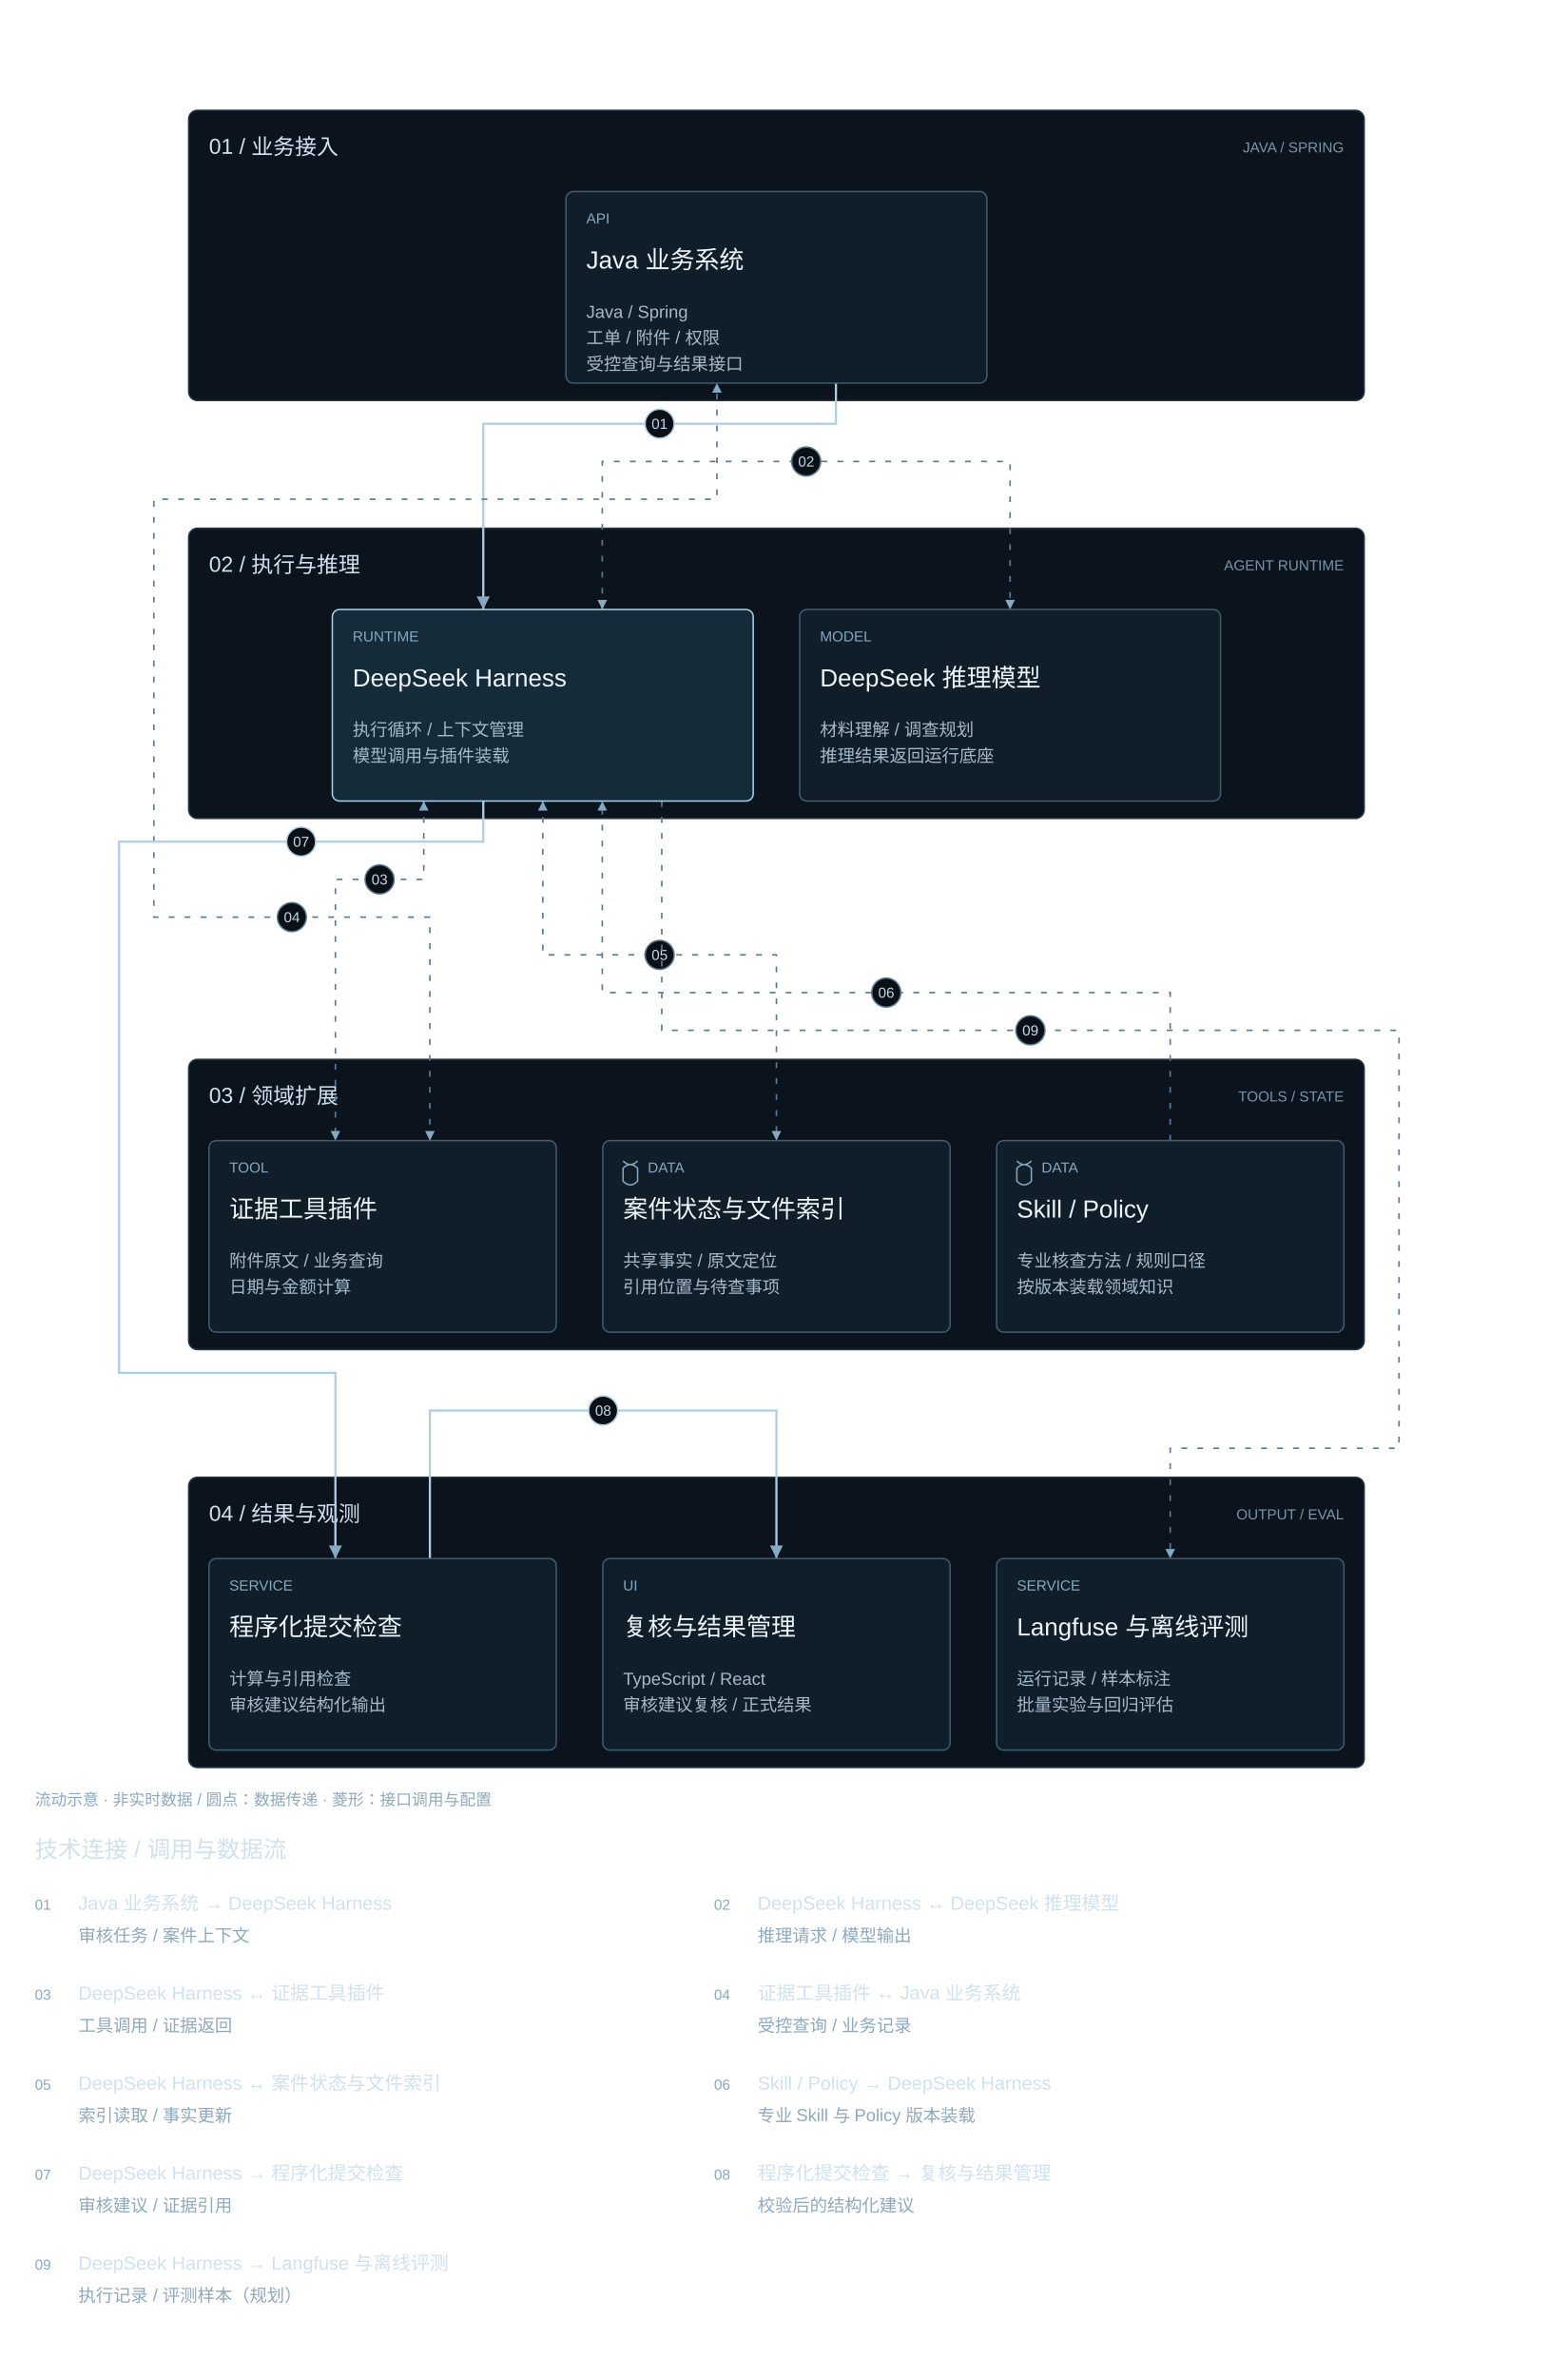
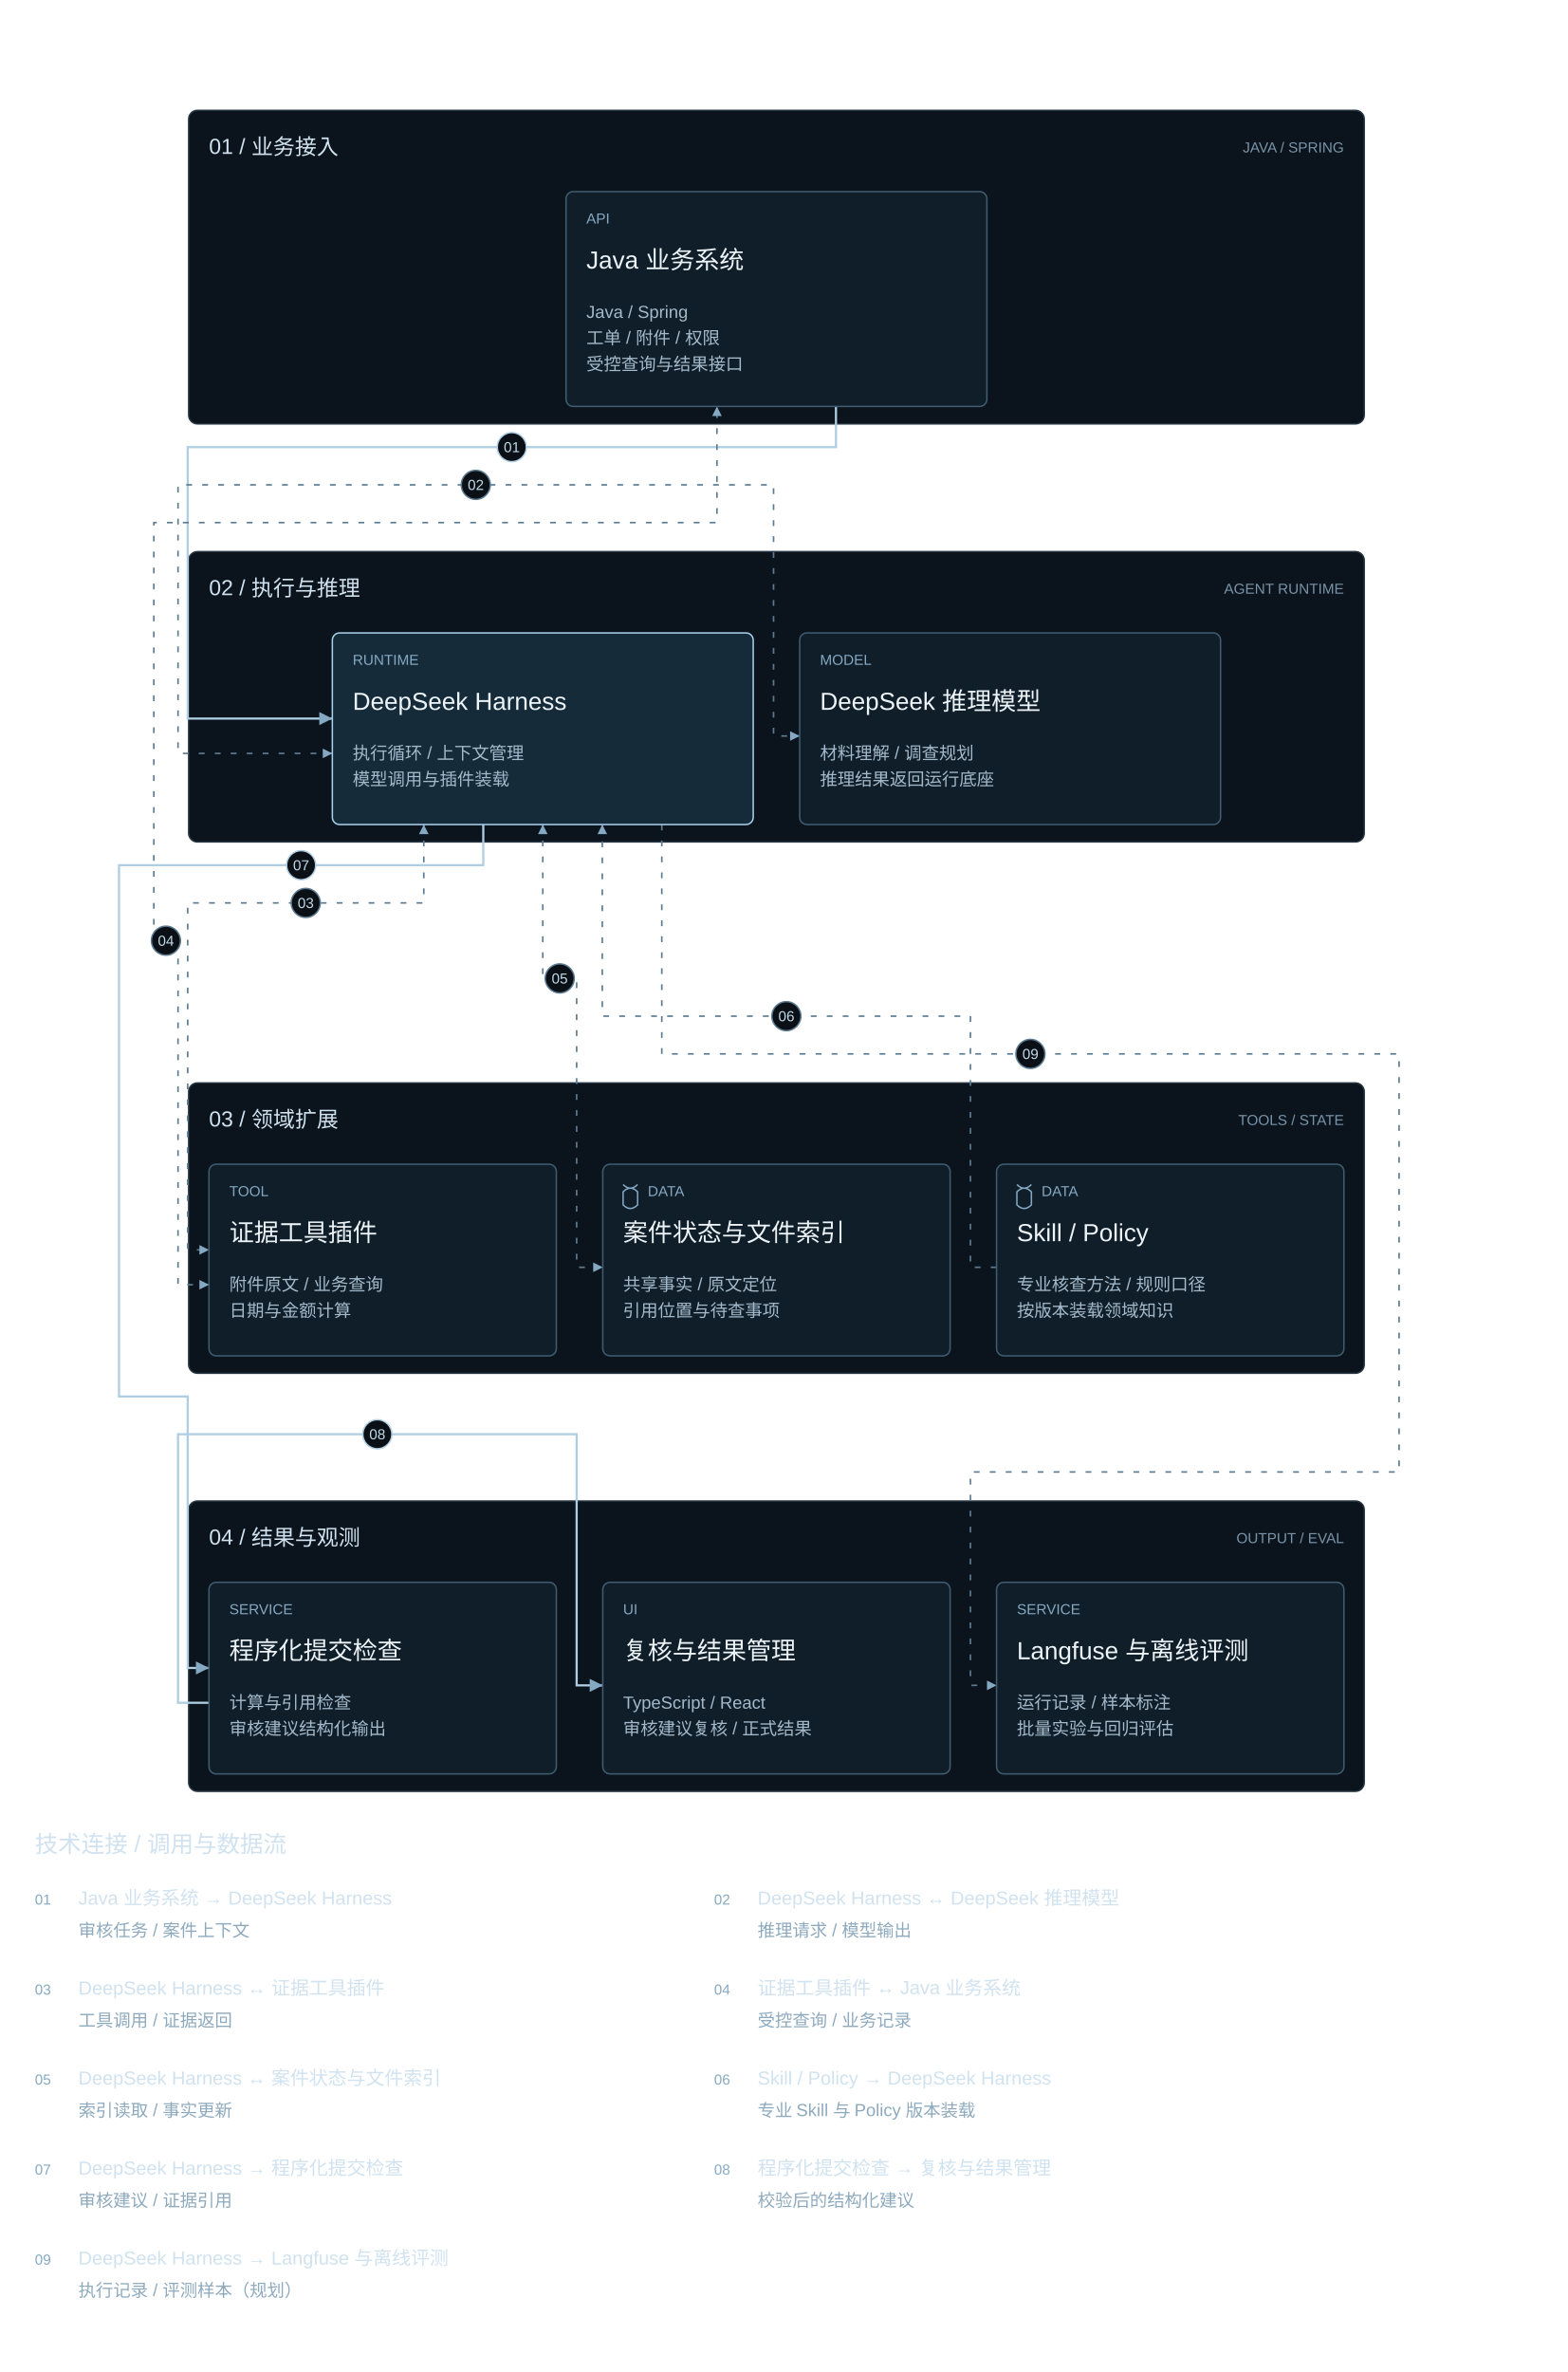
- <svg xmlns="http://www.w3.org/2000/svg" viewBox="0 0 1080 1638" role="img" aria-labelledby="title-order-review-agent" aria-describedby="desc-order-review-agent" style="font-family:Arial,'PingFang SC','Microsoft YaHei',sans-serif;background:#0a1015">
+ <svg xmlns="http://www.w3.org/2000/svg" width="1080" height="1634" viewBox="0 0 1080 1634" preserveAspectRatio="xMidYMin meet" role="img" aria-labelledby="title-order-review-agent" aria-describedby="desc-order-review-agent" style="font-family:Arial,'PingFang SC','Microsoft YaHei',sans-serif;background:#0a1015">
  <style>.architecture-packet{pointer-events:none}svg[data-motion="paused"] .architecture-packet{visibility:hidden}@media(prefers-reduced-motion:reduce){.architecture-packet{display:none}}</style>
  <defs>
    <marker id="arrow-order-review-agent" viewBox="0 0 10 10" refX="10" refY="5" markerWidth="6" markerHeight="6" orient="auto-start-reverse">
      <path d="M0 0 L10 5 L0 10" fill="#85a9c2" />
    </marker>
  </defs>
  <g data-layer="access">
-     <rect x="130" y="76" width="810" height="200" rx="6" fill="#0b141d" stroke="#253541" />
+     <rect x="130" y="76" width="810" height="216" rx="6" fill="#0b141d" stroke="#253541" />
    <text x="144" y="106" fill="#d0e2ef" font-size="15" text-anchor="start">
      <tspan x="144" dy="0">01 / 业务接入</tspan>
    </text>
    <text x="926" y="105" fill="#7994a8" font-size="10" text-anchor="end">
      <tspan x="926" dy="0">JAVA / SPRING</tspan>
    </text>
  </g>
  <g data-layer="runtime">
-     <rect x="130" y="364" width="810" height="200" rx="6" fill="#0b141d" stroke="#253541" />
-     <text x="144" y="394" fill="#d0e2ef" font-size="15" text-anchor="start">
+     <rect x="130" y="380" width="810" height="200" rx="6" fill="#0b141d" stroke="#253541" />
+     <text x="144" y="410" fill="#d0e2ef" font-size="15" text-anchor="start">
      <tspan x="144" dy="0">02 / 执行与推理</tspan>
    </text>
-     <text x="926" y="393" fill="#7994a8" font-size="10" text-anchor="end">
+     <text x="926" y="409" fill="#7994a8" font-size="10" text-anchor="end">
      <tspan x="926" dy="0">AGENT RUNTIME</tspan>
    </text>
  </g>
  <g data-layer="plugins">
-     <rect x="130" y="730" width="810" height="200" rx="6" fill="#0b141d" stroke="#253541" />
-     <text x="144" y="760" fill="#d0e2ef" font-size="15" text-anchor="start">
+     <rect x="130" y="746" width="810" height="200" rx="6" fill="#0b141d" stroke="#253541" />
+     <text x="144" y="776" fill="#d0e2ef" font-size="15" text-anchor="start">
      <tspan x="144" dy="0">03 / 领域扩展</tspan>
    </text>
-     <text x="926" y="759" fill="#7994a8" font-size="10" text-anchor="end">
+     <text x="926" y="775" fill="#7994a8" font-size="10" text-anchor="end">
      <tspan x="926" dy="0">TOOLS / STATE</tspan>
    </text>
  </g>
  <g data-layer="output">
-     <rect x="130" y="1018" width="810" height="200" rx="6" fill="#0b141d" stroke="#253541" />
-     <text x="144" y="1048" fill="#d0e2ef" font-size="15" text-anchor="start">
+     <rect x="130" y="1034" width="810" height="200" rx="6" fill="#0b141d" stroke="#253541" />
+     <text x="144" y="1064" fill="#d0e2ef" font-size="15" text-anchor="start">
      <tspan x="144" dy="0">04 / 结果与观测</tspan>
    </text>
-     <text x="926" y="1047" fill="#7994a8" font-size="10" text-anchor="end">
+     <text x="926" y="1063" fill="#7994a8" font-size="10" text-anchor="end">
      <tspan x="926" dy="0">OUTPUT / EVAL</tspan>
    </text>
  </g>
  <g data-edge="01" data-kind="flow">
-     <path class="architecture-route" d="M576 264 V292 H333 V420" fill="none" stroke="#afcee3" stroke-width="1.5" marker-end="url(#arrow-order-review-agent)" />
-     <g class="architecture-packet packet-flow" data-direction="forward" data-distance="399" data-speed="100" aria-hidden="true" opacity="0">
+     <path class="architecture-route" d="M576 280 V308 H129.333 V495 H229" fill="none" stroke="#afcee3" stroke-width="1.5" marker-end="url(#arrow-order-review-agent)" />
+     <g class="architecture-packet packet-flow" data-direction="forward" data-distance="761.3333333333333" data-speed="100" aria-hidden="true" opacity="0">
      <circle r="7" fill="#d3f1ff" opacity=".1" />
      <circle r="4.5" fill="#d3f1ff" opacity=".16" />
      <circle r="3" fill="#d3f1ff" />
-       <animateMotion path="M576 264 V292 H333 V420" keyPoints="0;1" keyTimes="0;1" calcMode="linear" dur="3.99s" begin="-0s" repeatCount="indefinite" />
-       <animate attributeName="opacity" values="0;1;1;0" keyTimes="0;.03;.97;1" calcMode="linear" dur="3.99s" begin="-0s" repeatCount="indefinite" />
-     </g>
-     <circle cx="454.5" cy="292" r="10" fill="#0a1015" stroke="#afcee3" />
-     <text x="454.5" y="295.5" fill="#c1d9ea" font-size="10" text-anchor="middle">
-       <tspan x="454.5" dy="0">01</tspan>
+       <animateMotion path="M576 280 V308 H129.333 V495 H229" keyPoints="0;1" keyTimes="0;1" calcMode="linear" dur="7.613s" begin="-0s" repeatCount="indefinite" />
+       <animate attributeName="opacity" values="0;1;1;0" keyTimes="0;.03;.97;1" calcMode="linear" dur="7.613s" begin="-0s" repeatCount="indefinite" />
+     </g>
+     <circle cx="352.667" cy="308" r="10" fill="#0a1015" stroke="#afcee3" />
+     <text x="352.667" y="311.5" fill="#c1d9ea" font-size="10" text-anchor="middle">
+       <tspan x="352.667" dy="0">01</tspan>
    </text>
  </g>
  <g data-edge="02" data-kind="call">
-     <path class="architecture-route" d="M415 420 V318 H696 V420" fill="none" stroke="#5c7b92" stroke-width="1.1" stroke-dasharray="4 7" marker-start="url(#arrow-order-review-agent)" marker-end="url(#arrow-order-review-agent)" />
-     <g class="architecture-packet packet-support" data-direction="forward" data-distance="485" data-speed="100" aria-hidden="true" opacity="0">
-       <circle r="7" fill="#efc896" opacity=".1" />
-       <circle r="4.5" fill="#efc896" opacity=".16" />
-       <path d="M0 -3.5 L3.5 0 L0 3.5 L-3.5 0 Z" fill="#efc896" />
-       <animateMotion path="M415 420 V318 H696 V420" keyPoints="0;1" keyTimes="0;1" calcMode="linear" dur="4.85s" begin="-1.853s" repeatCount="indefinite" />
-       <animate attributeName="opacity" values="0;.72;.72;0" keyTimes="0;.03;.97;1" calcMode="linear" dur="4.85s" begin="-1.853s" repeatCount="indefinite" />
-     </g>
-     <g class="architecture-packet packet-support" data-direction="reverse" data-distance="485" data-speed="100" aria-hidden="true" opacity="0">
-       <circle r="7" fill="#efc896" opacity=".1" />
-       <circle r="4.5" fill="#efc896" opacity=".16" />
-       <path d="M0 -3.5 L3.5 0 L0 3.5 L-3.5 0 Z" fill="#efc896" />
-       <animateMotion path="M415 420 V318 H696 V420" keyPoints="1;0" keyTimes="0;1" calcMode="linear" dur="4.85s" begin="-4.278s" repeatCount="indefinite" />
-       <animate attributeName="opacity" values="0;.72;.72;0" keyTimes="0;.03;.97;1" calcMode="linear" dur="4.85s" begin="-4.278s" repeatCount="indefinite" />
-     </g>
-     <circle cx="555.5" cy="318" r="10" fill="#0a1015" stroke="#5c7b92" />
-     <text x="555.5" y="321.5" fill="#c1d9ea" font-size="10" text-anchor="middle">
-       <tspan x="555.5" dy="0">02</tspan>
+     <path class="architecture-route" d="M229 519 H122.667 V334 H533 V507 H551" fill="none" stroke="#5c7b92" stroke-width="1.1" stroke-dasharray="4 7" marker-start="url(#arrow-order-review-agent)" marker-end="url(#arrow-order-review-agent)" />
+     <g class="architecture-packet packet-support" data-direction="forward" data-distance="892.6666666666666" data-speed="100" aria-hidden="true" opacity="0">
+       <circle r="7" fill="#efc896" opacity=".1" />
+       <circle r="4.5" fill="#efc896" opacity=".16" />
+       <path d="M0 -3.5 L3.5 0 L0 3.5 L-3.5 0 Z" fill="#efc896" />
+       <animateMotion path="M229 519 H122.667 V334 H533 V507 H551" keyPoints="0;1" keyTimes="0;1" calcMode="linear" dur="8.927s" begin="-3.41s" repeatCount="indefinite" />
+       <animate attributeName="opacity" values="0;.72;.72;0" keyTimes="0;.03;.97;1" calcMode="linear" dur="8.927s" begin="-3.41s" repeatCount="indefinite" />
+     </g>
+     <g class="architecture-packet packet-support" data-direction="reverse" data-distance="892.6666666666666" data-speed="100" aria-hidden="true" opacity="0">
+       <circle r="7" fill="#efc896" opacity=".1" />
+       <circle r="4.5" fill="#efc896" opacity=".16" />
+       <path d="M0 -3.5 L3.5 0 L0 3.5 L-3.5 0 Z" fill="#efc896" />
+       <animateMotion path="M229 519 H122.667 V334 H533 V507 H551" keyPoints="1;0" keyTimes="0;1" calcMode="linear" dur="8.927s" begin="-7.873s" repeatCount="indefinite" />
+       <animate attributeName="opacity" values="0;.72;.72;0" keyTimes="0;.03;.97;1" calcMode="linear" dur="8.927s" begin="-7.873s" repeatCount="indefinite" />
+     </g>
+     <circle cx="327.833" cy="334" r="10" fill="#0a1015" stroke="#5c7b92" />
+     <text x="327.833" y="337.5" fill="#c1d9ea" font-size="10" text-anchor="middle">
+       <tspan x="327.833" dy="0">02</tspan>
    </text>
  </g>
  <g data-edge="03" data-kind="call">
-     <path class="architecture-route" d="M292 552 V606 H231.111 V786" fill="none" stroke="#5c7b92" stroke-width="1.1" stroke-dasharray="4 7" marker-start="url(#arrow-order-review-agent)" marker-end="url(#arrow-order-review-agent)" />
-     <g class="architecture-packet packet-support" data-direction="forward" data-distance="294.8888888888889" data-speed="100" aria-hidden="true" opacity="0">
-       <circle r="7" fill="#efc896" opacity=".1" />
-       <circle r="4.5" fill="#efc896" opacity=".16" />
-       <path d="M0 -3.5 L3.5 0 L0 3.5 L-3.5 0 Z" fill="#efc896" />
-       <animateMotion path="M292 552 V606 H231.111 V786" keyPoints="0;1" keyTimes="0;1" calcMode="linear" dur="2.949s" begin="-2.253s" repeatCount="indefinite" />
-       <animate attributeName="opacity" values="0;.72;.72;0" keyTimes="0;.03;.97;1" calcMode="linear" dur="2.949s" begin="-2.253s" repeatCount="indefinite" />
-     </g>
-     <g class="architecture-packet packet-support" data-direction="reverse" data-distance="294.8888888888889" data-speed="100" aria-hidden="true" opacity="0">
-       <circle r="7" fill="#efc896" opacity=".1" />
-       <circle r="4.5" fill="#efc896" opacity=".16" />
-       <path d="M0 -3.5 L3.5 0 L0 3.5 L-3.5 0 Z" fill="#efc896" />
-       <animateMotion path="M292 552 V606 H231.111 V786" keyPoints="1;0" keyTimes="0;1" calcMode="linear" dur="2.949s" begin="-0.778s" repeatCount="indefinite" />
-       <animate attributeName="opacity" values="0;.72;.72;0" keyTimes="0;.03;.97;1" calcMode="linear" dur="2.949s" begin="-0.778s" repeatCount="indefinite" />
-     </g>
-     <circle cx="261.556" cy="606" r="10" fill="#0a1015" stroke="#5c7b92" />
-     <text x="261.556" y="609.5" fill="#c1d9ea" font-size="10" text-anchor="middle">
-       <tspan x="261.556" dy="0">03</tspan>
+     <path class="architecture-route" d="M292 568 V622 H129.333 V861 H144" fill="none" stroke="#5c7b92" stroke-width="1.1" stroke-dasharray="4 7" marker-start="url(#arrow-order-review-agent)" marker-end="url(#arrow-order-review-agent)" />
+     <g class="architecture-packet packet-support" data-direction="forward" data-distance="470.33333333333326" data-speed="100" aria-hidden="true" opacity="0">
+       <circle r="7" fill="#efc896" opacity=".1" />
+       <circle r="4.5" fill="#efc896" opacity=".16" />
+       <path d="M0 -3.5 L3.5 0 L0 3.5 L-3.5 0 Z" fill="#efc896" />
+       <animateMotion path="M292 568 V622 H129.333 V861 H144" keyPoints="0;1" keyTimes="0;1" calcMode="linear" dur="4.703s" begin="-3.593s" repeatCount="indefinite" />
+       <animate attributeName="opacity" values="0;.72;.72;0" keyTimes="0;.03;.97;1" calcMode="linear" dur="4.703s" begin="-3.593s" repeatCount="indefinite" />
+     </g>
+     <g class="architecture-packet packet-support" data-direction="reverse" data-distance="470.33333333333326" data-speed="100" aria-hidden="true" opacity="0">
+       <circle r="7" fill="#efc896" opacity=".1" />
+       <circle r="4.5" fill="#efc896" opacity=".16" />
+       <path d="M0 -3.5 L3.5 0 L0 3.5 L-3.5 0 Z" fill="#efc896" />
+       <animateMotion path="M292 568 V622 H129.333 V861 H144" keyPoints="1;0" keyTimes="0;1" calcMode="linear" dur="4.703s" begin="-1.241s" repeatCount="indefinite" />
+       <animate attributeName="opacity" values="0;.72;.72;0" keyTimes="0;.03;.97;1" calcMode="linear" dur="4.703s" begin="-1.241s" repeatCount="indefinite" />
+     </g>
+     <circle cx="210.667" cy="622" r="10" fill="#0a1015" stroke="#5c7b92" />
+     <text x="210.667" y="625.5" fill="#c1d9ea" font-size="10" text-anchor="middle">
+       <tspan x="210.667" dy="0">03</tspan>
    </text>
  </g>
  <g data-edge="04" data-kind="call">
-     <path class="architecture-route" d="M296.222 786 V632 H106 V344 H494 V264" fill="none" stroke="#5c7b92" stroke-width="1.1" stroke-dasharray="4 7" marker-start="url(#arrow-order-review-agent)" marker-end="url(#arrow-order-review-agent)" />
-     <g class="architecture-packet packet-support" data-direction="forward" data-distance="1100.2222222222222" data-speed="100" aria-hidden="true" opacity="0">
-       <circle r="7" fill="#efc896" opacity=".1" />
-       <circle r="4.5" fill="#efc896" opacity=".16" />
-       <path d="M0 -3.5 L3.5 0 L0 3.5 L-3.5 0 Z" fill="#efc896" />
-       <animateMotion path="M296.222 786 V632 H106 V344 H494 V264" keyPoints="0;1" keyTimes="0;1" calcMode="linear" dur="11.002s" begin="-1.605s" repeatCount="indefinite" />
-       <animate attributeName="opacity" values="0;.72;.72;0" keyTimes="0;.03;.97;1" calcMode="linear" dur="11.002s" begin="-1.605s" repeatCount="indefinite" />
-     </g>
-     <g class="architecture-packet packet-support" data-direction="reverse" data-distance="1100.2222222222222" data-speed="100" aria-hidden="true" opacity="0">
-       <circle r="7" fill="#efc896" opacity=".1" />
-       <circle r="4.5" fill="#efc896" opacity=".16" />
-       <path d="M0 -3.5 L3.5 0 L0 3.5 L-3.5 0 Z" fill="#efc896" />
-       <animateMotion path="M296.222 786 V632 H106 V344 H494 V264" keyPoints="1;0" keyTimes="0;1" calcMode="linear" dur="11.002s" begin="-7.106s" repeatCount="indefinite" />
-       <animate attributeName="opacity" values="0;.72;.72;0" keyTimes="0;.03;.97;1" calcMode="linear" dur="11.002s" begin="-7.106s" repeatCount="indefinite" />
-     </g>
-     <circle cx="201.111" cy="632" r="10" fill="#0a1015" stroke="#5c7b92" />
-     <text x="201.111" y="635.5" fill="#c1d9ea" font-size="10" text-anchor="middle">
-       <tspan x="201.111" dy="0">04</tspan>
+     <path class="architecture-route" d="M144 885 H122.667 V648 H106 V360 H494 V280" fill="none" stroke="#5c7b92" stroke-width="1.1" stroke-dasharray="4 7" marker-start="url(#arrow-order-review-agent)" marker-end="url(#arrow-order-review-agent)" />
+     <g class="architecture-packet packet-support" data-direction="forward" data-distance="1031" data-speed="100" aria-hidden="true" opacity="0">
+       <circle r="7" fill="#efc896" opacity=".1" />
+       <circle r="4.5" fill="#efc896" opacity=".16" />
+       <path d="M0 -3.5 L3.5 0 L0 3.5 L-3.5 0 Z" fill="#efc896" />
+       <animateMotion path="M144 885 H122.667 V648 H106 V360 H494 V280" keyPoints="0;1" keyTimes="0;1" calcMode="linear" dur="10.31s" begin="-1.504s" repeatCount="indefinite" />
+       <animate attributeName="opacity" values="0;.72;.72;0" keyTimes="0;.03;.97;1" calcMode="linear" dur="10.31s" begin="-1.504s" repeatCount="indefinite" />
+     </g>
+     <g class="architecture-packet packet-support" data-direction="reverse" data-distance="1031" data-speed="100" aria-hidden="true" opacity="0">
+       <circle r="7" fill="#efc896" opacity=".1" />
+       <circle r="4.5" fill="#efc896" opacity=".16" />
+       <path d="M0 -3.5 L3.5 0 L0 3.5 L-3.5 0 Z" fill="#efc896" />
+       <animateMotion path="M144 885 H122.667 V648 H106 V360 H494 V280" keyPoints="1;0" keyTimes="0;1" calcMode="linear" dur="10.31s" begin="-6.659s" repeatCount="indefinite" />
+       <animate attributeName="opacity" values="0;.72;.72;0" keyTimes="0;.03;.97;1" calcMode="linear" dur="10.31s" begin="-6.659s" repeatCount="indefinite" />
+     </g>
+     <circle cx="114.333" cy="648" r="10" fill="#0a1015" stroke="#5c7b92" />
+     <text x="114.333" y="651.5" fill="#c1d9ea" font-size="10" text-anchor="middle">
+       <tspan x="114.333" dy="0">04</tspan>
    </text>
  </g>
  <g data-edge="05" data-kind="call">
-     <path class="architecture-route" d="M374 552 V658 H535 V786" fill="none" stroke="#5c7b92" stroke-width="1.1" stroke-dasharray="4 7" marker-start="url(#arrow-order-review-agent)" marker-end="url(#arrow-order-review-agent)" />
-     <g class="architecture-packet packet-support" data-direction="forward" data-distance="395" data-speed="100" aria-hidden="true" opacity="0">
-       <circle r="7" fill="#efc896" opacity=".1" />
-       <circle r="4.5" fill="#efc896" opacity=".16" />
-       <path d="M0 -3.5 L3.5 0 L0 3.5 L-3.5 0 Z" fill="#efc896" />
-       <animateMotion path="M374 552 V658 H535 V786" keyPoints="0;1" keyTimes="0;1" calcMode="linear" dur="3.95s" begin="-2.085s" repeatCount="indefinite" />
-       <animate attributeName="opacity" values="0;.72;.72;0" keyTimes="0;.03;.97;1" calcMode="linear" dur="3.95s" begin="-2.085s" repeatCount="indefinite" />
-     </g>
-     <g class="architecture-packet packet-support" data-direction="reverse" data-distance="395" data-speed="100" aria-hidden="true" opacity="0">
-       <circle r="7" fill="#efc896" opacity=".1" />
-       <circle r="4.5" fill="#efc896" opacity=".16" />
-       <path d="M0 -3.5 L3.5 0 L0 3.5 L-3.5 0 Z" fill="#efc896" />
-       <animateMotion path="M374 552 V658 H535 V786" keyPoints="1;0" keyTimes="0;1" calcMode="linear" dur="3.95s" begin="-0.11s" repeatCount="indefinite" />
-       <animate attributeName="opacity" values="0;.72;.72;0" keyTimes="0;.03;.97;1" calcMode="linear" dur="3.95s" begin="-0.11s" repeatCount="indefinite" />
-     </g>
-     <circle cx="454.5" cy="658" r="10" fill="#0a1015" stroke="#5c7b92" />
-     <text x="454.5" y="661.5" fill="#c1d9ea" font-size="10" text-anchor="middle">
-       <tspan x="454.5" dy="0">05</tspan>
+     <path class="architecture-route" d="M374 568 V674 H397.333 V873 H415.333" fill="none" stroke="#5c7b92" stroke-width="1.1" stroke-dasharray="4 7" marker-start="url(#arrow-order-review-agent)" marker-end="url(#arrow-order-review-agent)" />
+     <g class="architecture-packet packet-support" data-direction="forward" data-distance="346.33333333333337" data-speed="100" aria-hidden="true" opacity="0">
+       <circle r="7" fill="#efc896" opacity=".1" />
+       <circle r="4.5" fill="#efc896" opacity=".16" />
+       <path d="M0 -3.5 L3.5 0 L0 3.5 L-3.5 0 Z" fill="#efc896" />
+       <animateMotion path="M374 568 V674 H397.333 V873 H415.333" keyPoints="0;1" keyTimes="0;1" calcMode="linear" dur="3.463s" begin="-1.828s" repeatCount="indefinite" />
+       <animate attributeName="opacity" values="0;.72;.72;0" keyTimes="0;.03;.97;1" calcMode="linear" dur="3.463s" begin="-1.828s" repeatCount="indefinite" />
+     </g>
+     <g class="architecture-packet packet-support" data-direction="reverse" data-distance="346.33333333333337" data-speed="100" aria-hidden="true" opacity="0">
+       <circle r="7" fill="#efc896" opacity=".1" />
+       <circle r="4.5" fill="#efc896" opacity=".16" />
+       <path d="M0 -3.5 L3.5 0 L0 3.5 L-3.5 0 Z" fill="#efc896" />
+       <animateMotion path="M374 568 V674 H397.333 V873 H415.333" keyPoints="1;0" keyTimes="0;1" calcMode="linear" dur="3.463s" begin="-0.097s" repeatCount="indefinite" />
+       <animate attributeName="opacity" values="0;.72;.72;0" keyTimes="0;.03;.97;1" calcMode="linear" dur="3.463s" begin="-0.097s" repeatCount="indefinite" />
+     </g>
+     <circle cx="385.667" cy="674" r="10" fill="#0a1015" stroke="#5c7b92" />
+     <text x="385.667" y="677.5" fill="#c1d9ea" font-size="10" text-anchor="middle">
+       <tspan x="385.667" dy="0">05</tspan>
    </text>
  </g>
  <g data-edge="06" data-kind="config">
-     <path class="architecture-route" d="M806.333 786 V684 H415 V552" fill="none" stroke="#5c7b92" stroke-width="1.1" stroke-dasharray="4 7" marker-end="url(#arrow-order-review-agent)" />
-     <g class="architecture-packet packet-support" data-direction="forward" data-distance="625.3333333333334" data-speed="100" aria-hidden="true" opacity="0">
-       <circle r="7" fill="#efc896" opacity=".1" />
-       <circle r="4.5" fill="#efc896" opacity=".16" />
-       <path d="M0 -3.5 L3.5 0 L0 3.5 L-3.5 0 Z" fill="#efc896" />
-       <animateMotion path="M806.333 786 V684 H415 V552" keyPoints="0;1" keyTimes="0;1" calcMode="linear" dur="6.253s" begin="-5.689s" repeatCount="indefinite" />
-       <animate attributeName="opacity" values="0;.72;.72;0" keyTimes="0;.03;.97;1" calcMode="linear" dur="6.253s" begin="-5.689s" repeatCount="indefinite" />
-     </g>
-     <circle cx="610.667" cy="684" r="10" fill="#0a1015" stroke="#5c7b92" />
-     <text x="610.667" y="687.5" fill="#c1d9ea" font-size="10" text-anchor="middle">
-       <tspan x="610.667" dy="0">06</tspan>
+     <path class="architecture-route" d="M686.667 873 H668.667 V700 H415 V568" fill="none" stroke="#5c7b92" stroke-width="1.1" stroke-dasharray="4 7" marker-end="url(#arrow-order-review-agent)" />
+     <g class="architecture-packet packet-support" data-direction="forward" data-distance="576.6666666666667" data-speed="100" aria-hidden="true" opacity="0">
+       <circle r="7" fill="#efc896" opacity=".1" />
+       <circle r="4.5" fill="#efc896" opacity=".16" />
+       <path d="M0 -3.5 L3.5 0 L0 3.5 L-3.5 0 Z" fill="#efc896" />
+       <animateMotion path="M686.667 873 H668.667 V700 H415 V568" keyPoints="0;1" keyTimes="0;1" calcMode="linear" dur="5.767s" begin="-5.247s" repeatCount="indefinite" />
+       <animate attributeName="opacity" values="0;.72;.72;0" keyTimes="0;.03;.97;1" calcMode="linear" dur="5.767s" begin="-5.247s" repeatCount="indefinite" />
+     </g>
+     <circle cx="541.833" cy="700" r="10" fill="#0a1015" stroke="#5c7b92" />
+     <text x="541.833" y="703.5" fill="#c1d9ea" font-size="10" text-anchor="middle">
+       <tspan x="541.833" dy="0">06</tspan>
    </text>
  </g>
  <g data-edge="07" data-kind="flow">
-     <path class="architecture-route" d="M333 552 V580 H82 V946 H231.111 V1074" fill="none" stroke="#afcee3" stroke-width="1.5" marker-end="url(#arrow-order-review-agent)" />
-     <g class="architecture-packet packet-flow" data-direction="forward" data-distance="922.1111111111111" data-speed="100" aria-hidden="true" opacity="0">
+     <path class="architecture-route" d="M333 568 V596 H82 V962 H129.333 V1149 H144" fill="none" stroke="#afcee3" stroke-width="1.5" marker-end="url(#arrow-order-review-agent)" />
+     <g class="architecture-packet packet-flow" data-direction="forward" data-distance="894" data-speed="100" aria-hidden="true" opacity="0">
      <circle r="7" fill="#d3f1ff" opacity=".1" />
      <circle r="4.5" fill="#d3f1ff" opacity=".16" />
      <circle r="3" fill="#d3f1ff" />
-       <animateMotion path="M333 552 V580 H82 V946 H231.111 V1074" keyPoints="0;1" keyTimes="0;1" calcMode="linear" dur="9.221s" begin="-2.691s" repeatCount="indefinite" />
-       <animate attributeName="opacity" values="0;1;1;0" keyTimes="0;.03;.97;1" calcMode="linear" dur="9.221s" begin="-2.691s" repeatCount="indefinite" />
-     </g>
-     <circle cx="207.5" cy="580" r="10" fill="#0a1015" stroke="#afcee3" />
-     <text x="207.5" y="583.5" fill="#c1d9ea" font-size="10" text-anchor="middle">
+       <animateMotion path="M333 568 V596 H82 V962 H129.333 V1149 H144" keyPoints="0;1" keyTimes="0;1" calcMode="linear" dur="8.94s" begin="-2.609s" repeatCount="indefinite" />
+       <animate attributeName="opacity" values="0;1;1;0" keyTimes="0;.03;.97;1" calcMode="linear" dur="8.94s" begin="-2.609s" repeatCount="indefinite" />
+     </g>
+     <circle cx="207.5" cy="596" r="10" fill="#0a1015" stroke="#afcee3" />
+     <text x="207.5" y="599.5" fill="#c1d9ea" font-size="10" text-anchor="middle">
      <tspan x="207.5" dy="0">07</tspan>
    </text>
  </g>
  <g data-edge="08" data-kind="flow">
-     <path class="architecture-route" d="M296.222 1074 V972 H535 V1074" fill="none" stroke="#afcee3" stroke-width="1.5" marker-end="url(#arrow-order-review-agent)" />
-     <g class="architecture-packet packet-flow" data-direction="forward" data-distance="442.77777777777777" data-speed="100" aria-hidden="true" opacity="0">
+     <path class="architecture-route" d="M144 1173 H122.667 V988 H397.333 V1161 H415.333" fill="none" stroke="#afcee3" stroke-width="1.5" marker-end="url(#arrow-order-review-agent)" />
+     <g class="architecture-packet packet-flow" data-direction="forward" data-distance="672" data-speed="100" aria-hidden="true" opacity="0">
      <circle r="7" fill="#d3f1ff" opacity=".1" />
      <circle r="4.5" fill="#d3f1ff" opacity=".16" />
      <circle r="3" fill="#d3f1ff" />
-       <animateMotion path="M296.222 1074 V972 H535 V1074" keyPoints="0;1" keyTimes="0;1" calcMode="linear" dur="4.428s" begin="-2.983s" repeatCount="indefinite" />
-       <animate attributeName="opacity" values="0;1;1;0" keyTimes="0;.03;.97;1" calcMode="linear" dur="4.428s" begin="-2.983s" repeatCount="indefinite" />
-     </g>
-     <circle cx="415.611" cy="972" r="10" fill="#0a1015" stroke="#afcee3" />
-     <text x="415.611" y="975.5" fill="#c1d9ea" font-size="10" text-anchor="middle">
-       <tspan x="415.611" dy="0">08</tspan>
+       <animateMotion path="M144 1173 H122.667 V988 H397.333 V1161 H415.333" keyPoints="0;1" keyTimes="0;1" calcMode="linear" dur="6.72s" begin="-4.528s" repeatCount="indefinite" />
+       <animate attributeName="opacity" values="0;1;1;0" keyTimes="0;.03;.97;1" calcMode="linear" dur="6.72s" begin="-4.528s" repeatCount="indefinite" />
+     </g>
+     <circle cx="260" cy="988" r="10" fill="#0a1015" stroke="#afcee3" />
+     <text x="260" y="991.5" fill="#c1d9ea" font-size="10" text-anchor="middle">
+       <tspan x="260" dy="0">08</tspan>
    </text>
  </g>
  <g data-edge="09" data-kind="event">
-     <path class="architecture-route" d="M456 552 V710 H964 V998 H806.333 V1074" fill="none" stroke="#5c7b92" stroke-width="1.1" stroke-dasharray="4 7" marker-end="url(#arrow-order-review-agent)" />
-     <g class="architecture-packet packet-support" data-direction="forward" data-distance="1187.6666666666665" data-speed="100" aria-hidden="true" opacity="0">
-       <circle r="7" fill="#efc896" opacity=".1" />
-       <circle r="4.5" fill="#efc896" opacity=".16" />
-       <path d="M0 -3.5 L3.5 0 L0 3.5 L-3.5 0 Z" fill="#efc896" />
-       <animateMotion path="M456 552 V710 H964 V998 H806.333 V1074" keyPoints="0;1" keyTimes="0;1" calcMode="linear" dur="11.877s" begin="-0.662s" repeatCount="indefinite" />
-       <animate attributeName="opacity" values="0;.72;.72;0" keyTimes="0;.03;.97;1" calcMode="linear" dur="11.877s" begin="-0.662s" repeatCount="indefinite" />
-     </g>
-     <circle cx="710" cy="710" r="10" fill="#0a1015" stroke="#5c7b92" />
-     <text x="710" y="713.5" fill="#c1d9ea" font-size="10" text-anchor="middle">
+     <path class="architecture-route" d="M456 568 V726 H964 V1014 H668.667 V1161 H686.667" fill="none" stroke="#5c7b92" stroke-width="1.1" stroke-dasharray="4 7" marker-end="url(#arrow-order-review-agent)" />
+     <g class="architecture-packet packet-support" data-direction="forward" data-distance="1414.3333333333333" data-speed="100" aria-hidden="true" opacity="0">
+       <circle r="7" fill="#efc896" opacity=".1" />
+       <circle r="4.5" fill="#efc896" opacity=".16" />
+       <path d="M0 -3.5 L3.5 0 L0 3.5 L-3.5 0 Z" fill="#efc896" />
+       <animateMotion path="M456 568 V726 H964 V1014 H668.667 V1161 H686.667" keyPoints="0;1" keyTimes="0;1" calcMode="linear" dur="14.143s" begin="-0.788s" repeatCount="indefinite" />
+       <animate attributeName="opacity" values="0;.72;.72;0" keyTimes="0;.03;.97;1" calcMode="linear" dur="14.143s" begin="-0.788s" repeatCount="indefinite" />
+     </g>
+     <circle cx="710" cy="726" r="10" fill="#0a1015" stroke="#5c7b92" />
+     <text x="710" y="729.5" fill="#c1d9ea" font-size="10" text-anchor="middle">
      <tspan x="710" dy="0">09</tspan>
    </text>
  </g>
  <g data-node="business">
-     <rect x="390" y="132" width="290" height="132" rx="5" fill="#101e29" stroke="#405c70" />
+     <rect x="390" y="132" width="290" height="148" rx="5" fill="#101e29" stroke="#405c70" />
    <text x="404" y="154" fill="#85a9c2" font-size="10" text-anchor="start">
      <tspan x="404" dy="0">API</tspan>
    </text>
    <text x="404" y="185" fill="#edf4f8" font-size="17" text-anchor="start">
      <tspan x="404" dy="0">Java 业务系统</tspan>
    </text>
    <text x="404" y="219" fill="#a4bacb" font-size="12" text-anchor="start">
      <tspan x="404" dy="0">Java / Spring</tspan>
      <tspan x="404" dy="18">工单 / 附件 / 权限</tspan>
      <tspan x="404" dy="18">受控查询与结果接口</tspan>
    </text>
  </g>
  <g data-node="harness">
-     <rect x="229" y="420" width="290" height="132" rx="5" fill="#152b3a" stroke="#a6d0eb" />
-     <text x="243" y="442" fill="#85a9c2" font-size="10" text-anchor="start">
+     <rect x="229" y="436" width="290" height="132" rx="5" fill="#152b3a" stroke="#a6d0eb" />
+     <text x="243" y="458" fill="#85a9c2" font-size="10" text-anchor="start">
      <tspan x="243" dy="0">RUNTIME</tspan>
    </text>
-     <text x="243" y="473" fill="#edf4f8" font-size="17" text-anchor="start">
+     <text x="243" y="489" fill="#edf4f8" font-size="17" text-anchor="start">
      <tspan x="243" dy="0">DeepSeek Harness</tspan>
    </text>
-     <text x="243" y="507" fill="#a4bacb" font-size="12" text-anchor="start">
+     <text x="243" y="523" fill="#a4bacb" font-size="12" text-anchor="start">
      <tspan x="243" dy="0">执行循环 / 上下文管理</tspan>
      <tspan x="243" dy="18">模型调用与插件装载</tspan>
    </text>
  </g>
  <g data-node="model">
-     <rect x="551" y="420" width="290" height="132" rx="5" fill="#101e29" stroke="#405c70" />
-     <text x="565" y="442" fill="#85a9c2" font-size="10" text-anchor="start">
+     <rect x="551" y="436" width="290" height="132" rx="5" fill="#101e29" stroke="#405c70" />
+     <text x="565" y="458" fill="#85a9c2" font-size="10" text-anchor="start">
      <tspan x="565" dy="0">MODEL</tspan>
    </text>
-     <text x="565" y="473" fill="#edf4f8" font-size="17" text-anchor="start">
+     <text x="565" y="489" fill="#edf4f8" font-size="17" text-anchor="start">
      <tspan x="565" dy="0">DeepSeek 推理模型</tspan>
    </text>
-     <text x="565" y="507" fill="#a4bacb" font-size="12" text-anchor="start">
+     <text x="565" y="523" fill="#a4bacb" font-size="12" text-anchor="start">
      <tspan x="565" dy="0">材料理解 / 调查规划</tspan>
      <tspan x="565" dy="18">推理结果返回运行底座</tspan>
    </text>
  </g>
  <g data-node="tools">
-     <rect x="144" y="786" width="239.333" height="132" rx="5" fill="#101e29" stroke="#405c70" />
-     <text x="158" y="808" fill="#85a9c2" font-size="10" text-anchor="start">
+     <rect x="144" y="802" width="239.333" height="132" rx="5" fill="#101e29" stroke="#405c70" />
+     <text x="158" y="824" fill="#85a9c2" font-size="10" text-anchor="start">
      <tspan x="158" dy="0">TOOL</tspan>
    </text>
-     <text x="158" y="839" fill="#edf4f8" font-size="17" text-anchor="start">
+     <text x="158" y="855" fill="#edf4f8" font-size="17" text-anchor="start">
      <tspan x="158" dy="0">证据工具插件</tspan>
    </text>
-     <text x="158" y="873" fill="#a4bacb" font-size="12" text-anchor="start">
+     <text x="158" y="889" fill="#a4bacb" font-size="12" text-anchor="start">
      <tspan x="158" dy="0">附件原文 / 业务查询</tspan>
      <tspan x="158" dy="18">日期与金额计算</tspan>
    </text>
  </g>
  <g data-node="state">
-     <rect x="415.333" y="786" width="239.333" height="132" rx="5" fill="#101e29" stroke="#405c70" />
-     <path d="M429.333 805 q5 -5 10 0 v9 q-5 5 -10 0 z m0 -5 q5 5 10 0" fill="none" stroke="#85a9c2" />
-     <text x="446.333" y="808" fill="#85a9c2" font-size="10" text-anchor="start">
+     <rect x="415.333" y="802" width="239.333" height="132" rx="5" fill="#101e29" stroke="#405c70" />
+     <path d="M429.333 821 q5 -5 10 0 v9 q-5 5 -10 0 z m0 -5 q5 5 10 0" fill="none" stroke="#85a9c2" />
+     <text x="446.333" y="824" fill="#85a9c2" font-size="10" text-anchor="start">
      <tspan x="446.333" dy="0">DATA</tspan>
    </text>
-     <text x="429.333" y="839" fill="#edf4f8" font-size="17" text-anchor="start">
+     <text x="429.333" y="855" fill="#edf4f8" font-size="17" text-anchor="start">
      <tspan x="429.333" dy="0">案件状态与文件索引</tspan>
    </text>
-     <text x="429.333" y="873" fill="#a4bacb" font-size="12" text-anchor="start">
+     <text x="429.333" y="889" fill="#a4bacb" font-size="12" text-anchor="start">
      <tspan x="429.333" dy="0">共享事实 / 原文定位</tspan>
      <tspan x="429.333" dy="18">引用位置与待查事项</tspan>
    </text>
  </g>
  <g data-node="policy">
-     <rect x="686.667" y="786" width="239.333" height="132" rx="5" fill="#101e29" stroke="#405c70" />
-     <path d="M700.667 805 q5 -5 10 0 v9 q-5 5 -10 0 z m0 -5 q5 5 10 0" fill="none" stroke="#85a9c2" />
-     <text x="717.667" y="808" fill="#85a9c2" font-size="10" text-anchor="start">
+     <rect x="686.667" y="802" width="239.333" height="132" rx="5" fill="#101e29" stroke="#405c70" />
+     <path d="M700.667 821 q5 -5 10 0 v9 q-5 5 -10 0 z m0 -5 q5 5 10 0" fill="none" stroke="#85a9c2" />
+     <text x="717.667" y="824" fill="#85a9c2" font-size="10" text-anchor="start">
      <tspan x="717.667" dy="0">DATA</tspan>
    </text>
-     <text x="700.667" y="839" fill="#edf4f8" font-size="17" text-anchor="start">
+     <text x="700.667" y="855" fill="#edf4f8" font-size="17" text-anchor="start">
      <tspan x="700.667" dy="0">Skill / Policy</tspan>
    </text>
-     <text x="700.667" y="873" fill="#a4bacb" font-size="12" text-anchor="start">
+     <text x="700.667" y="889" fill="#a4bacb" font-size="12" text-anchor="start">
      <tspan x="700.667" dy="0">专业核查方法 / 规则口径</tspan>
      <tspan x="700.667" dy="18">按版本装载领域知识</tspan>
    </text>
  </g>
  <g data-node="guard">
-     <rect x="144" y="1074" width="239.333" height="132" rx="5" fill="#101e29" stroke="#405c70" />
-     <text x="158" y="1096" fill="#85a9c2" font-size="10" text-anchor="start">
+     <rect x="144" y="1090" width="239.333" height="132" rx="5" fill="#101e29" stroke="#405c70" />
+     <text x="158" y="1112" fill="#85a9c2" font-size="10" text-anchor="start">
      <tspan x="158" dy="0">SERVICE</tspan>
    </text>
-     <text x="158" y="1127" fill="#edf4f8" font-size="17" text-anchor="start">
+     <text x="158" y="1143" fill="#edf4f8" font-size="17" text-anchor="start">
      <tspan x="158" dy="0">程序化提交检查</tspan>
    </text>
-     <text x="158" y="1161" fill="#a4bacb" font-size="12" text-anchor="start">
+     <text x="158" y="1177" fill="#a4bacb" font-size="12" text-anchor="start">
      <tspan x="158" dy="0">计算与引用检查</tspan>
      <tspan x="158" dy="18">审核建议结构化输出</tspan>
    </text>
  </g>
  <g data-node="review">
-     <rect x="415.333" y="1074" width="239.333" height="132" rx="5" fill="#101e29" stroke="#405c70" />
-     <text x="429.333" y="1096" fill="#85a9c2" font-size="10" text-anchor="start">
+     <rect x="415.333" y="1090" width="239.333" height="132" rx="5" fill="#101e29" stroke="#405c70" />
+     <text x="429.333" y="1112" fill="#85a9c2" font-size="10" text-anchor="start">
      <tspan x="429.333" dy="0">UI</tspan>
    </text>
-     <text x="429.333" y="1127" fill="#edf4f8" font-size="17" text-anchor="start">
+     <text x="429.333" y="1143" fill="#edf4f8" font-size="17" text-anchor="start">
      <tspan x="429.333" dy="0">复核与结果管理</tspan>
    </text>
-     <text x="429.333" y="1161" fill="#a4bacb" font-size="12" text-anchor="start">
+     <text x="429.333" y="1177" fill="#a4bacb" font-size="12" text-anchor="start">
      <tspan x="429.333" dy="0">TypeScript / React</tspan>
      <tspan x="429.333" dy="18">审核建议复核 / 正式结果</tspan>
    </text>
  </g>
  <g data-node="eval">
-     <rect x="686.667" y="1074" width="239.333" height="132" rx="5" fill="#101e29" stroke="#405c70" />
-     <text x="700.667" y="1096" fill="#85a9c2" font-size="10" text-anchor="start">
+     <rect x="686.667" y="1090" width="239.333" height="132" rx="5" fill="#101e29" stroke="#405c70" />
+     <text x="700.667" y="1112" fill="#85a9c2" font-size="10" text-anchor="start">
      <tspan x="700.667" dy="0">SERVICE</tspan>
    </text>
-     <text x="700.667" y="1127" fill="#edf4f8" font-size="17" text-anchor="start">
+     <text x="700.667" y="1143" fill="#edf4f8" font-size="17" text-anchor="start">
      <tspan x="700.667" dy="0">Langfuse 与离线评测</tspan>
    </text>
-     <text x="700.667" y="1161" fill="#a4bacb" font-size="12" text-anchor="start">
+     <text x="700.667" y="1177" fill="#a4bacb" font-size="12" text-anchor="start">
      <tspan x="700.667" dy="0">运行记录 / 样本标注</tspan>
      <tspan x="700.667" dy="18">批量实验与回归评估</tspan>
    </text>
  </g>
-   <text x="24" y="1244" fill="#8da9bd" font-size="11" text-anchor="start">
-     <tspan x="24" dy="0">流动示意 · 非实时数据 / 圆点：数据传递 · 菱形：接口调用与配置</tspan>
-   </text>
-   <text x="24" y="1280" fill="#d0e2ef" font-size="16" text-anchor="start">
+   <text x="24" y="1276" fill="#d0e2ef" font-size="16" text-anchor="start">
    <tspan x="24" dy="0">技术连接 / 调用与数据流</tspan>
  </text>
-   <text x="24" y="1316" fill="#85a9c2" font-size="10" text-anchor="start">
+   <text x="24" y="1312" fill="#85a9c2" font-size="10" text-anchor="start">
    <tspan x="24" dy="0">01</tspan>
  </text>
-   <text x="54" y="1316" fill="#d0e2ef" font-size="13" text-anchor="start">
+   <text x="54" y="1312" fill="#d0e2ef" font-size="13" text-anchor="start">
    <tspan x="54" dy="0">Java 业务系统 → DeepSeek Harness</tspan>
  </text>
-   <text x="54" y="1338" fill="#8da9bd" font-size="12" text-anchor="start">
+   <text x="54" y="1334" fill="#8da9bd" font-size="12" text-anchor="start">
    <tspan x="54" dy="0">审核任务 / 案件上下文</tspan>
  </text>
-   <text x="492" y="1316" fill="#85a9c2" font-size="10" text-anchor="start">
+   <text x="492" y="1312" fill="#85a9c2" font-size="10" text-anchor="start">
    <tspan x="492" dy="0">02</tspan>
  </text>
-   <text x="522" y="1316" fill="#d0e2ef" font-size="13" text-anchor="start">
+   <text x="522" y="1312" fill="#d0e2ef" font-size="13" text-anchor="start">
    <tspan x="522" dy="0">DeepSeek Harness ↔ DeepSeek 推理模型</tspan>
  </text>
-   <text x="522" y="1338" fill="#8da9bd" font-size="12" text-anchor="start">
+   <text x="522" y="1334" fill="#8da9bd" font-size="12" text-anchor="start">
    <tspan x="522" dy="0">推理请求 / 模型输出</tspan>
  </text>
-   <text x="24" y="1378" fill="#85a9c2" font-size="10" text-anchor="start">
+   <text x="24" y="1374" fill="#85a9c2" font-size="10" text-anchor="start">
    <tspan x="24" dy="0">03</tspan>
  </text>
-   <text x="54" y="1378" fill="#d0e2ef" font-size="13" text-anchor="start">
+   <text x="54" y="1374" fill="#d0e2ef" font-size="13" text-anchor="start">
    <tspan x="54" dy="0">DeepSeek Harness ↔ 证据工具插件</tspan>
  </text>
-   <text x="54" y="1400" fill="#8da9bd" font-size="12" text-anchor="start">
+   <text x="54" y="1396" fill="#8da9bd" font-size="12" text-anchor="start">
    <tspan x="54" dy="0">工具调用 / 证据返回</tspan>
  </text>
-   <text x="492" y="1378" fill="#85a9c2" font-size="10" text-anchor="start">
+   <text x="492" y="1374" fill="#85a9c2" font-size="10" text-anchor="start">
    <tspan x="492" dy="0">04</tspan>
  </text>
-   <text x="522" y="1378" fill="#d0e2ef" font-size="13" text-anchor="start">
+   <text x="522" y="1374" fill="#d0e2ef" font-size="13" text-anchor="start">
    <tspan x="522" dy="0">证据工具插件 ↔ Java 业务系统</tspan>
  </text>
-   <text x="522" y="1400" fill="#8da9bd" font-size="12" text-anchor="start">
+   <text x="522" y="1396" fill="#8da9bd" font-size="12" text-anchor="start">
    <tspan x="522" dy="0">受控查询 / 业务记录</tspan>
  </text>
-   <text x="24" y="1440" fill="#85a9c2" font-size="10" text-anchor="start">
+   <text x="24" y="1436" fill="#85a9c2" font-size="10" text-anchor="start">
    <tspan x="24" dy="0">05</tspan>
  </text>
-   <text x="54" y="1440" fill="#d0e2ef" font-size="13" text-anchor="start">
+   <text x="54" y="1436" fill="#d0e2ef" font-size="13" text-anchor="start">
    <tspan x="54" dy="0">DeepSeek Harness ↔ 案件状态与文件索引</tspan>
  </text>
-   <text x="54" y="1462" fill="#8da9bd" font-size="12" text-anchor="start">
+   <text x="54" y="1458" fill="#8da9bd" font-size="12" text-anchor="start">
    <tspan x="54" dy="0">索引读取 / 事实更新</tspan>
  </text>
-   <text x="492" y="1440" fill="#85a9c2" font-size="10" text-anchor="start">
+   <text x="492" y="1436" fill="#85a9c2" font-size="10" text-anchor="start">
    <tspan x="492" dy="0">06</tspan>
  </text>
-   <text x="522" y="1440" fill="#d0e2ef" font-size="13" text-anchor="start">
+   <text x="522" y="1436" fill="#d0e2ef" font-size="13" text-anchor="start">
    <tspan x="522" dy="0">Skill / Policy → DeepSeek Harness</tspan>
  </text>
-   <text x="522" y="1462" fill="#8da9bd" font-size="12" text-anchor="start">
+   <text x="522" y="1458" fill="#8da9bd" font-size="12" text-anchor="start">
    <tspan x="522" dy="0">专业 Skill 与 Policy 版本装载</tspan>
  </text>
-   <text x="24" y="1502" fill="#85a9c2" font-size="10" text-anchor="start">
+   <text x="24" y="1498" fill="#85a9c2" font-size="10" text-anchor="start">
    <tspan x="24" dy="0">07</tspan>
  </text>
-   <text x="54" y="1502" fill="#d0e2ef" font-size="13" text-anchor="start">
+   <text x="54" y="1498" fill="#d0e2ef" font-size="13" text-anchor="start">
    <tspan x="54" dy="0">DeepSeek Harness → 程序化提交检查</tspan>
  </text>
-   <text x="54" y="1524" fill="#8da9bd" font-size="12" text-anchor="start">
+   <text x="54" y="1520" fill="#8da9bd" font-size="12" text-anchor="start">
    <tspan x="54" dy="0">审核建议 / 证据引用</tspan>
  </text>
-   <text x="492" y="1502" fill="#85a9c2" font-size="10" text-anchor="start">
+   <text x="492" y="1498" fill="#85a9c2" font-size="10" text-anchor="start">
    <tspan x="492" dy="0">08</tspan>
  </text>
-   <text x="522" y="1502" fill="#d0e2ef" font-size="13" text-anchor="start">
+   <text x="522" y="1498" fill="#d0e2ef" font-size="13" text-anchor="start">
    <tspan x="522" dy="0">程序化提交检查 → 复核与结果管理</tspan>
  </text>
-   <text x="522" y="1524" fill="#8da9bd" font-size="12" text-anchor="start">
+   <text x="522" y="1520" fill="#8da9bd" font-size="12" text-anchor="start">
    <tspan x="522" dy="0">校验后的结构化建议</tspan>
  </text>
-   <text x="24" y="1564" fill="#85a9c2" font-size="10" text-anchor="start">
+   <text x="24" y="1560" fill="#85a9c2" font-size="10" text-anchor="start">
    <tspan x="24" dy="0">09</tspan>
  </text>
-   <text x="54" y="1564" fill="#d0e2ef" font-size="13" text-anchor="start">
+   <text x="54" y="1560" fill="#d0e2ef" font-size="13" text-anchor="start">
    <tspan x="54" dy="0">DeepSeek Harness → Langfuse 与离线评测</tspan>
  </text>
-   <text x="54" y="1586" fill="#8da9bd" font-size="12" text-anchor="start">
+   <text x="54" y="1582" fill="#8da9bd" font-size="12" text-anchor="start">
    <tspan x="54" dy="0">执行记录 / 评测样本（规划）</tspan>
  </text>
</svg>
